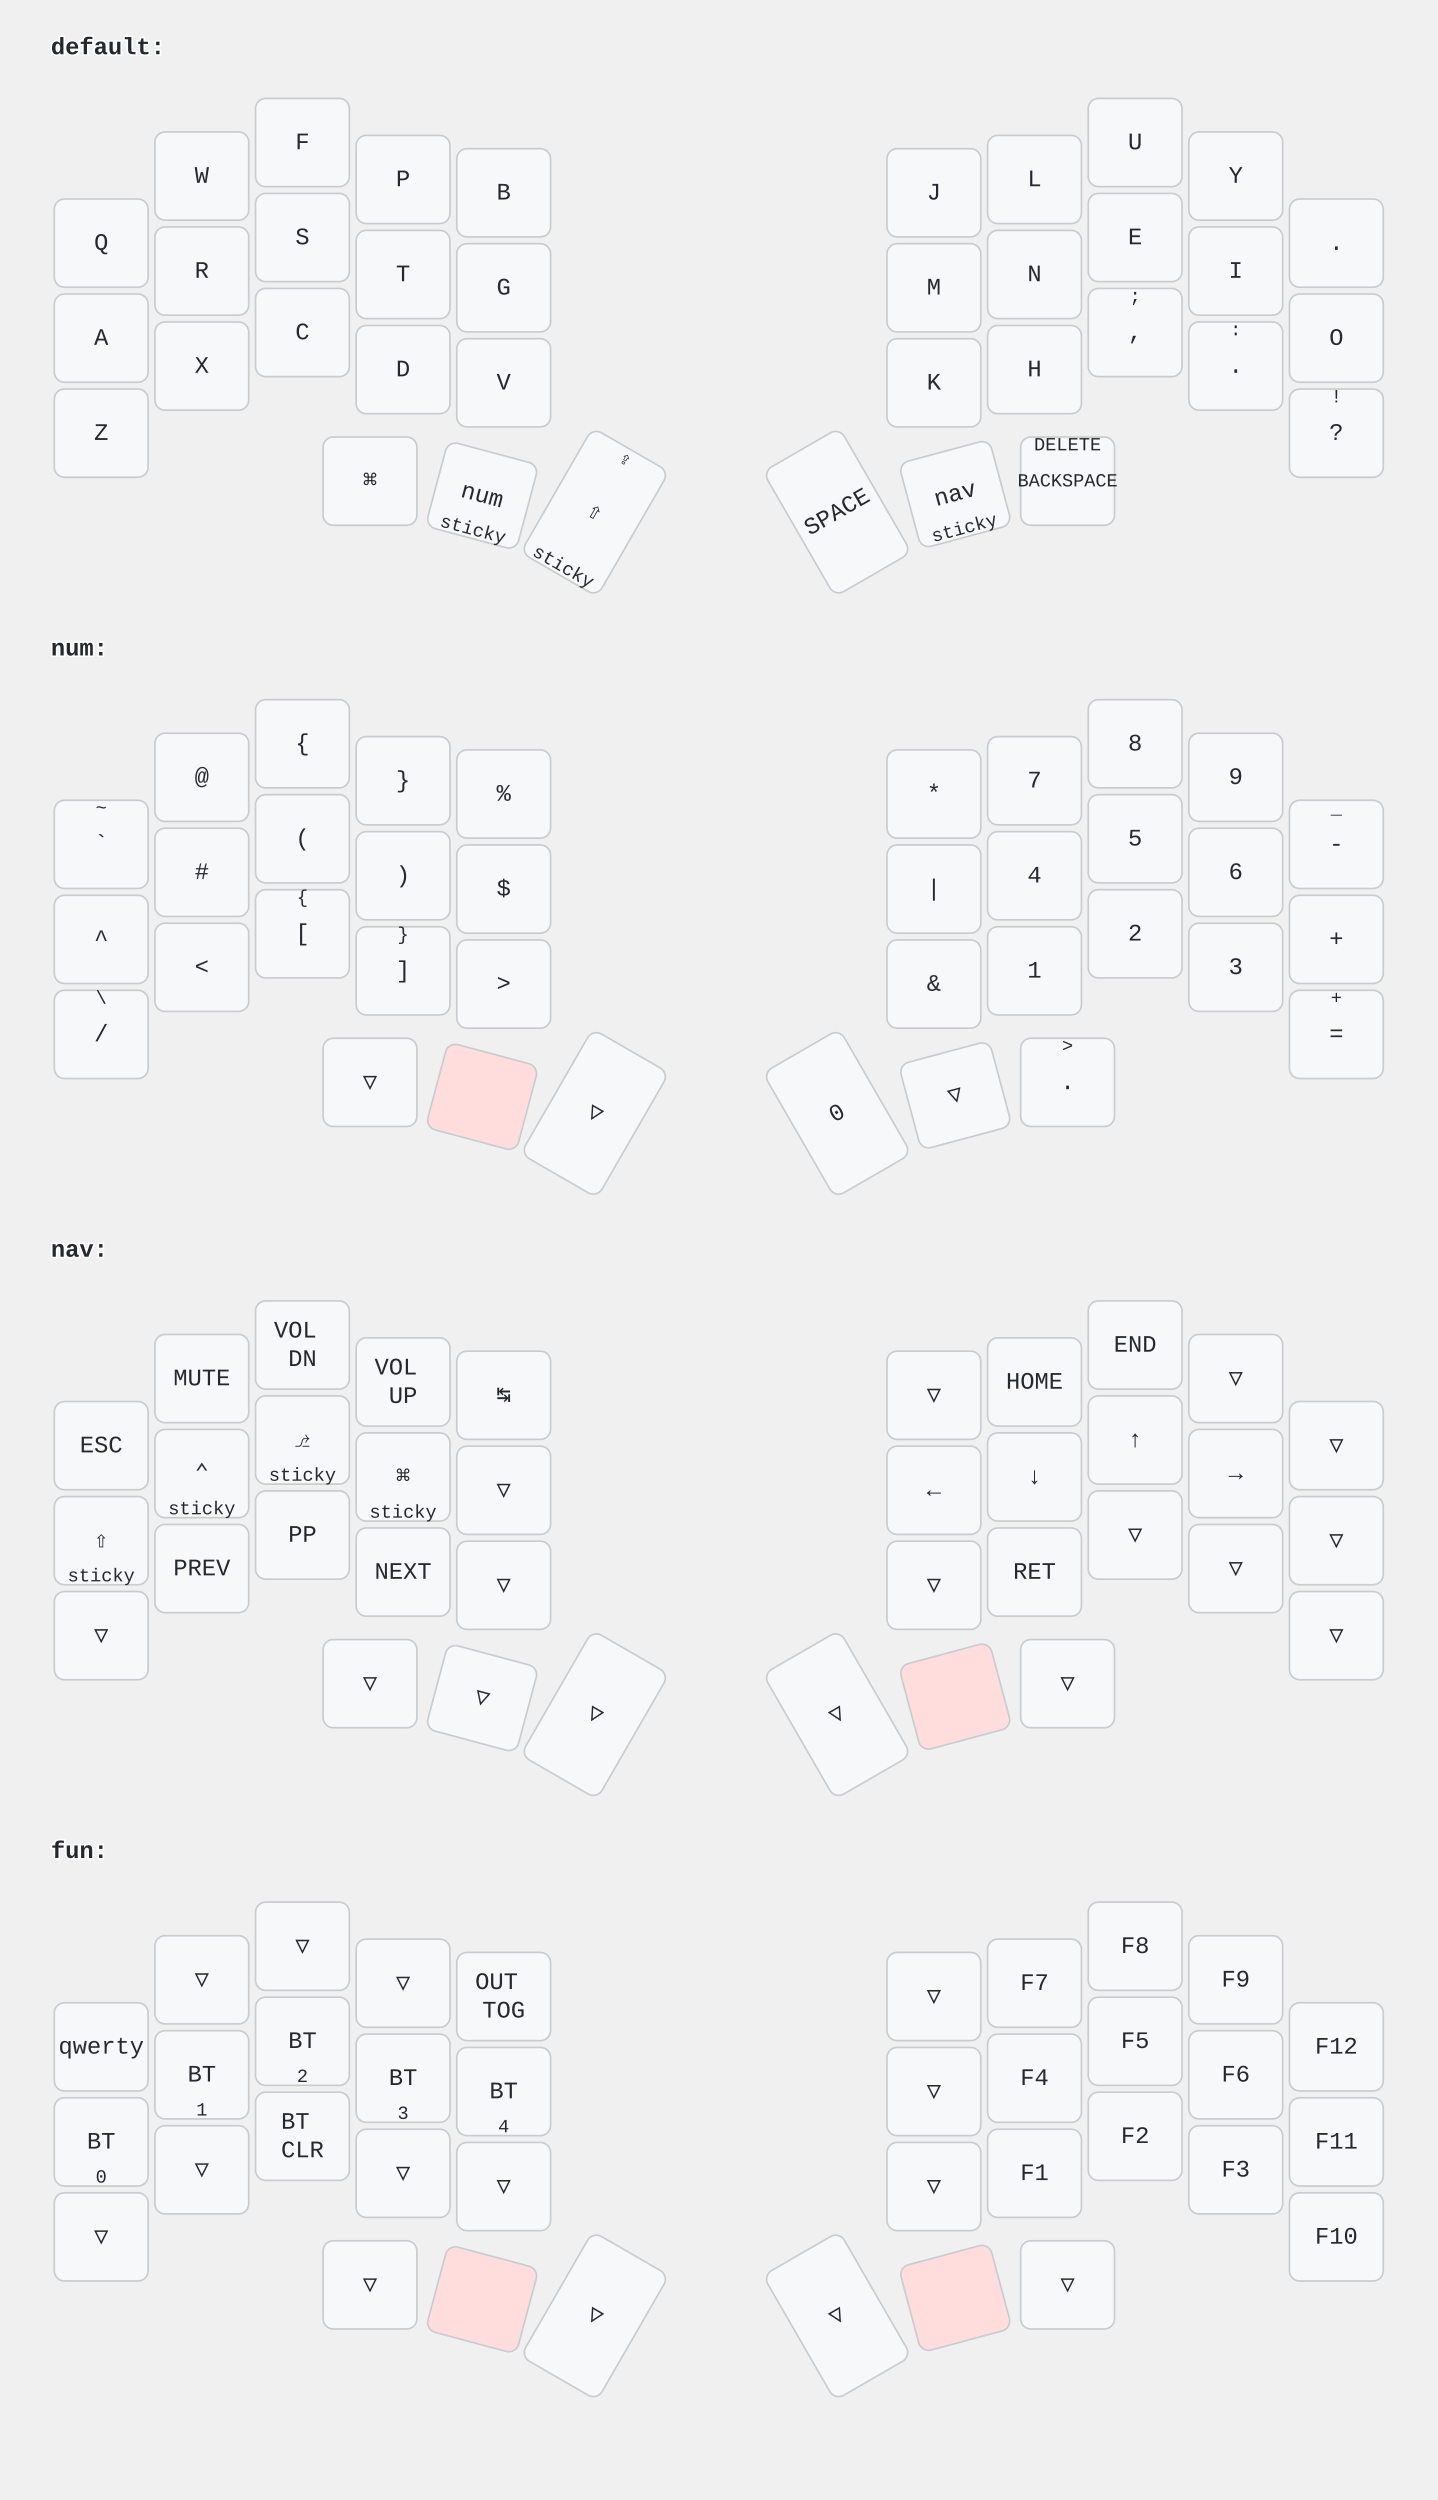
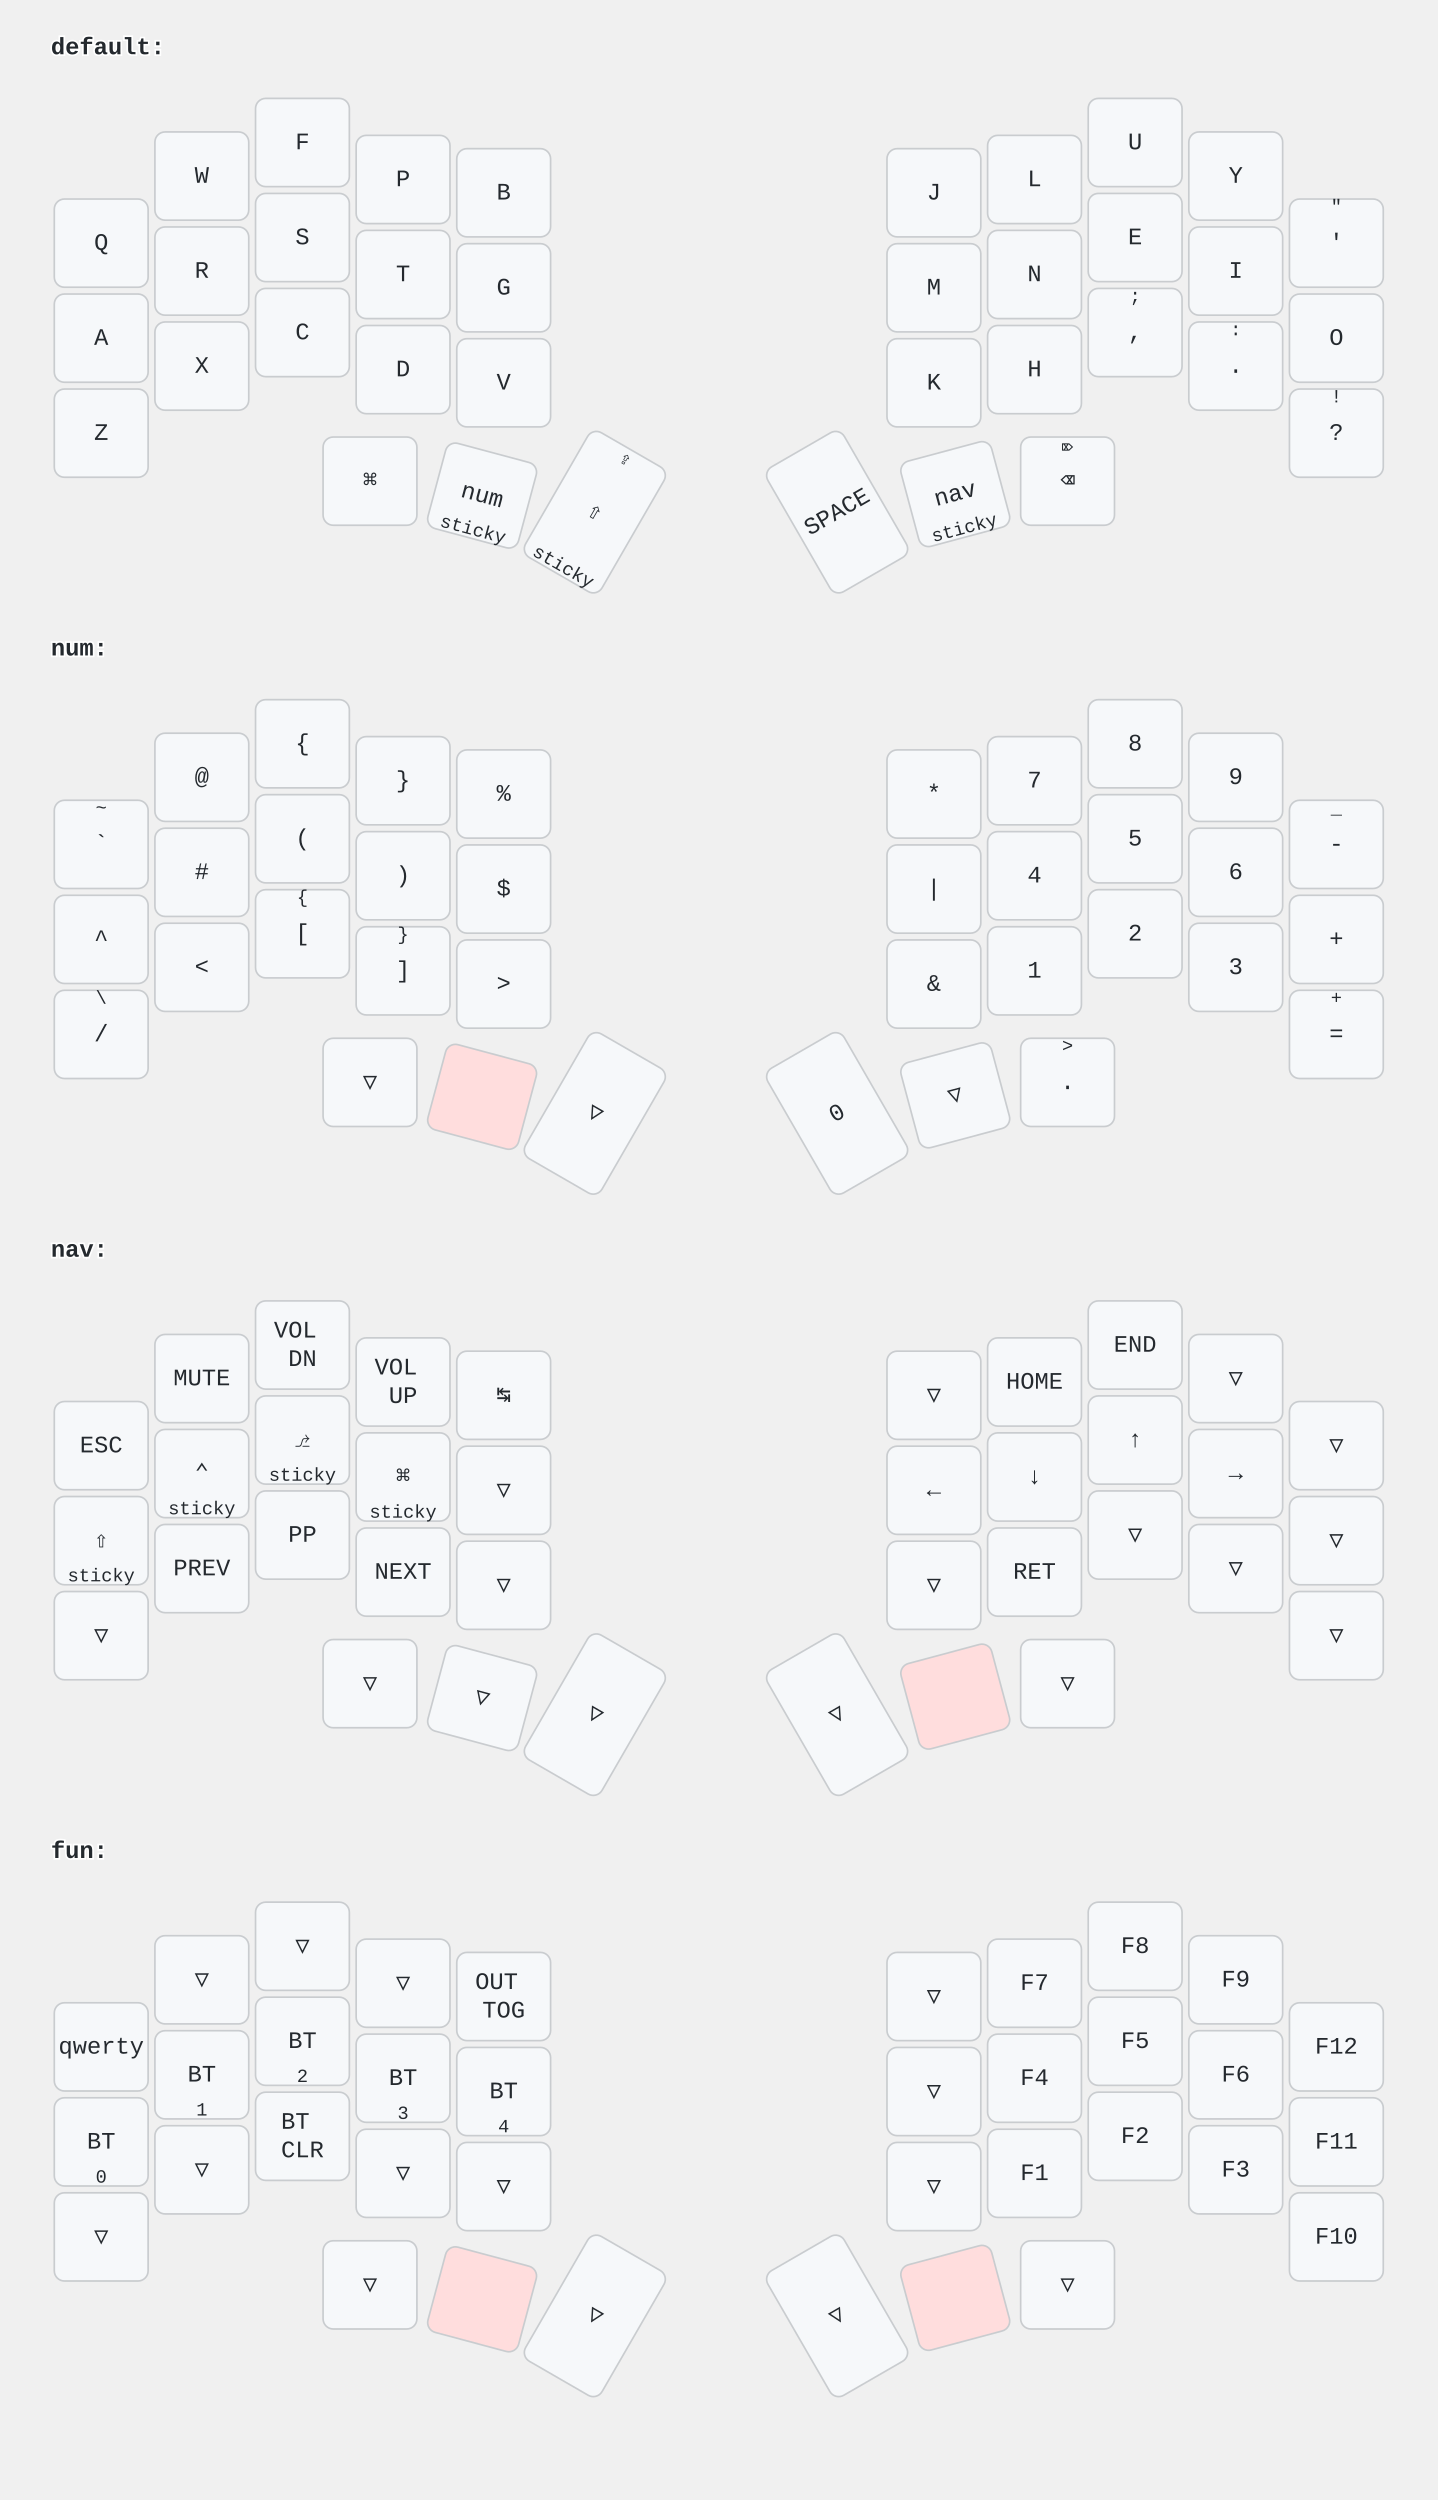
<svg xmlns="http://www.w3.org/2000/svg" width="847.304" height="1473.5" viewBox="0 0 847.304 1473.5" class="keymap">
  <style>/* font and background color specifications */
svg {
    font-family: SFMono-Regular,Consolas,Liberation Mono,Menlo,monospace;
    font-size: 14px;
    font-kerning: normal;
    text-rendering: optimizeLegibility;
    fill: #24292e;
}

/* default key styling */
rect {
    fill: #f6f8fa;
    stroke: #c9cccf;
    stroke-width: 1;
}

/* color accent for combo boxes */
rect.combo {
    fill: #cdf;
}

/* color accent for held keys */
rect.held, rect.combo.held {
    fill: #fdd;
}

/* color accent for ghost (optional) keys */
rect.ghost, rect.combo.ghost {
    fill: #ddd;
}

text {
    text-anchor: middle;
    dominant-baseline: middle;
}

/* styling for layer labels */
text.label {
    font-weight: bold;
    text-anchor: start;
    stroke: white;
    stroke-width: 2;
    paint-order: stroke;
}

/* styling for combo tap, and key hold/shifted label text */
text.combo, text.hold, text.shifted {
    font-size: 11px;
}

text.hold {
    text-anchor: middle;
    dominant-baseline: auto;
}

text.shifted {
    text-anchor: middle;
    dominant-baseline: hanging;
}

/* styling for hold/shifted label text in combo box */
text.combo.hold, text.combo.shifted {
    font-size: 8px;
}

/* styling for combo dendrons */
path {
    stroke-width: 1;
    stroke: gray;
    fill: none;
}
</style>
  <g class="layer-default">
    <text x="30.0" y="28.0" class="label">default:</text>
    <rect rx="6.0" ry="6.0" x="32.0" y="117.304" width="55.304" height="52.0" class="key" />
    <text x="59.652" y="143.304" class="tap">Q</text>
    <rect rx="6.0" ry="6.0" x="91.304" y="77.768" width="55.304" height="52.0" class="key" />
    <text x="118.956" y="103.768" class="tap">W</text>
    <rect rx="6.0" ry="6.0" x="150.608" y="58.0" width="55.304" height="52.0" class="key" />
    <text x="178.26" y="84.0" class="tap">F</text>
    <rect rx="6.0" ry="6.0" x="209.912" y="79.784" width="55.304" height="52.0" class="key" />
    <text x="237.564" y="105.784" class="tap">P</text>
    <rect rx="6.0" ry="6.0" x="269.216" y="87.624" width="55.304" height="52.0" class="key" />
    <text x="296.868" y="113.624" class="tap">B</text>
    <rect rx="6.0" ry="6.0" x="522.784" y="87.624" width="55.304" height="52.0" class="key" />
    <text x="550.436" y="113.624" class="tap">J</text>
    <rect rx="6.0" ry="6.0" x="582.088" y="79.784" width="55.304" height="52.0" class="key" />
    <text x="609.74" y="105.784" class="tap">L</text>
    <rect rx="6.0" ry="6.0" x="641.392" y="58.0" width="55.304" height="52.0" class="key" />
    <text x="669.044" y="84.0" class="tap">U</text>
    <rect rx="6.0" ry="6.0" x="700.696" y="77.768" width="55.304" height="52.0" class="key" />
    <text x="728.348" y="103.768" class="tap">Y</text>
    <rect rx="6.0" ry="6.0" x="760.0" y="117.304" width="55.304" height="52.0" class="key" />
-     <text x="787.652" y="143.304" class="tap">.</text>
+     <text x="787.652" y="143.304" class="tap">'</text>
+     <text x="787.652" y="119.304" class="shifted">"</text>
    <rect rx="6.0" ry="6.0" x="32.0" y="173.304" width="55.304" height="52.0" class="key" />
    <text x="59.652" y="199.304" class="tap">A</text>
    <rect rx="6.0" ry="6.0" x="91.304" y="133.768" width="55.304" height="52.0" class="key" />
    <text x="118.956" y="159.768" class="tap">R</text>
    <rect rx="6.0" ry="6.0" x="150.608" y="114.0" width="55.304" height="52.0" class="key" />
    <text x="178.26" y="140.0" class="tap">S</text>
    <rect rx="6.0" ry="6.0" x="209.912" y="135.784" width="55.304" height="52.0" class="key" />
    <text x="237.564" y="161.784" class="tap">T</text>
    <rect rx="6.0" ry="6.0" x="269.216" y="143.624" width="55.304" height="52.0" class="key" />
    <text x="296.868" y="169.624" class="tap">G</text>
    <rect rx="6.0" ry="6.0" x="522.784" y="143.624" width="55.304" height="52.0" class="key" />
    <text x="550.436" y="169.624" class="tap">M</text>
    <rect rx="6.0" ry="6.0" x="582.088" y="135.784" width="55.304" height="52.0" class="key" />
    <text x="609.74" y="161.784" class="tap">N</text>
    <rect rx="6.0" ry="6.0" x="641.392" y="114.0" width="55.304" height="52.0" class="key" />
    <text x="669.044" y="140.0" class="tap">E</text>
    <rect rx="6.0" ry="6.0" x="700.696" y="133.768" width="55.304" height="52.0" class="key" />
    <text x="728.348" y="159.768" class="tap">I</text>
    <rect rx="6.0" ry="6.0" x="760.0" y="173.304" width="55.304" height="52.0" class="key" />
    <text x="787.652" y="199.304" class="tap">O</text>
    <rect rx="6.0" ry="6.0" x="32.0" y="229.304" width="55.304" height="52.0" class="key" />
    <text x="59.652" y="255.304" class="tap">Z</text>
    <rect rx="6.0" ry="6.0" x="91.304" y="189.768" width="55.304" height="52.0" class="key" />
    <text x="118.956" y="215.768" class="tap">X</text>
    <rect rx="6.0" ry="6.0" x="150.608" y="170.0" width="55.304" height="52.0" class="key" />
    <text x="178.26" y="196.0" class="tap">C</text>
    <rect rx="6.0" ry="6.0" x="209.912" y="191.84" width="55.304" height="52.0" class="key" />
    <text x="237.564" y="217.84" class="tap">D</text>
    <rect rx="6.0" ry="6.0" x="269.216" y="199.624" width="55.304" height="52.0" class="key" />
    <text x="296.868" y="225.624" class="tap">V</text>
    <rect rx="6.0" ry="6.0" x="522.784" y="199.624" width="55.304" height="52.0" class="key" />
    <text x="550.436" y="225.624" class="tap">K</text>
    <rect rx="6.0" ry="6.0" x="582.088" y="191.84" width="55.304" height="52.0" class="key" />
    <text x="609.74" y="217.84" class="tap">H</text>
    <rect rx="6.0" ry="6.0" x="641.392" y="170.0" width="55.304" height="52.0" class="key" />
    <text x="669.044" y="196.0" class="tap">,</text>
    <text x="669.044" y="172.0" class="shifted">;</text>
    <rect rx="6.0" ry="6.0" x="700.696" y="189.768" width="55.304" height="52.0" class="key" />
    <text x="728.348" y="215.768" class="tap">.</text>
    <text x="728.348" y="191.768" class="shifted">:</text>
    <rect rx="6.0" ry="6.0" x="760.0" y="229.304" width="55.304" height="52.0" class="key" />
    <text x="787.652" y="255.304" class="tap">?</text>
    <text x="787.652" y="231.304" class="shifted">!</text>
    <rect rx="6.0" ry="6.0" x="190.424" y="257.584" width="55.304" height="52.0" class="key" />
    <text x="218.076" y="283.584" class="tap">⌘</text>
    <g transform="rotate(15.0, 284.157, 292.0888)">
      <rect rx="6.0" ry="6.0" x="256.505" y="266.089" width="55.304" height="52.0" class="key" />
      <text x="284.157" y="292.089" class="tap">num</text>
      <text x="284.157" y="316.089" class="hold">sticky</text>
    </g>
    <g transform="rotate(30.0, 350.5936, 301.868)">
      <rect rx="6.0" ry="6.0" x="324.594" y="259.404" width="52.0" height="84.928" class="key" />
      <text x="350.594" y="301.868" class="tap">⇧</text>
      <text x="350.594" y="342.332" class="hold">sticky</text>
      <text x="350.594" y="261.404" class="shifted">⇪</text>
    </g>
    <g transform="rotate(-30.0, 493.4064, 301.868)">
      <rect rx="6.0" ry="6.0" x="467.406" y="259.404" width="52.0" height="84.928" class="key" />
      <text x="493.406" y="301.868" class="tap">SPACE</text>
    </g>
    <g transform="rotate(-15.0, 563.0345, 291.2336)">
      <rect rx="6.0" ry="6.0" x="535.382" y="265.234" width="55.304" height="52.0" class="key" />
      <text x="563.034" y="291.234" class="tap">nav</text>
      <text x="563.034" y="315.234" class="hold">sticky</text>
    </g>
    <rect rx="6.0" ry="6.0" x="601.576" y="257.584" width="55.304" height="52.0" class="key" />
-     <text x="629.228" y="283.584" class="tap" style="font-size: 78%">BACKSPACE</text>
-     <text x="629.228" y="259.584" class="shifted">DELETE</text>
+     <text x="629.228" y="283.584" class="tap">⌫</text>
+     <text x="629.228" y="259.584" class="shifted">⌦</text>
  </g>
  <g class="layer-num">
    <text x="30.0" y="382.375" class="label">num:</text>
    <rect rx="6.0" ry="6.0" x="32.0" y="471.679" width="55.304" height="52.0" class="key" />
    <text x="59.652" y="497.679" class="tap">`</text>
    <text x="59.652" y="473.679" class="shifted">~</text>
    <rect rx="6.0" ry="6.0" x="91.304" y="432.143" width="55.304" height="52.0" class="key" />
    <text x="118.956" y="458.143" class="tap">@</text>
    <rect rx="6.0" ry="6.0" x="150.608" y="412.375" width="55.304" height="52.0" class="key" />
    <text x="178.26" y="438.375" class="tap">{</text>
    <rect rx="6.0" ry="6.0" x="209.912" y="434.159" width="55.304" height="52.0" class="key" />
    <text x="237.564" y="460.159" class="tap">}</text>
    <rect rx="6.0" ry="6.0" x="269.216" y="441.999" width="55.304" height="52.0" class="key" />
    <text x="296.868" y="467.999" class="tap">%</text>
    <rect rx="6.0" ry="6.0" x="522.784" y="441.999" width="55.304" height="52.0" class="key" />
    <text x="550.436" y="467.999" class="tap">*</text>
    <rect rx="6.0" ry="6.0" x="582.088" y="434.159" width="55.304" height="52.0" class="key" />
    <text x="609.74" y="460.159" class="tap">7</text>
    <rect rx="6.0" ry="6.0" x="641.392" y="412.375" width="55.304" height="52.0" class="key" />
    <text x="669.044" y="438.375" class="tap">8</text>
    <rect rx="6.0" ry="6.0" x="700.696" y="432.143" width="55.304" height="52.0" class="key" />
    <text x="728.348" y="458.143" class="tap">9</text>
    <rect rx="6.0" ry="6.0" x="760.0" y="471.679" width="55.304" height="52.0" class="key" />
    <text x="787.652" y="497.679" class="tap">-</text>
    <text x="787.652" y="473.679" class="shifted">_</text>
    <rect rx="6.0" ry="6.0" x="32.0" y="527.679" width="55.304" height="52.0" class="key" />
    <text x="59.652" y="553.679" class="tap">^</text>
    <rect rx="6.0" ry="6.0" x="91.304" y="488.143" width="55.304" height="52.0" class="key" />
    <text x="118.956" y="514.143" class="tap">#</text>
    <rect rx="6.0" ry="6.0" x="150.608" y="468.375" width="55.304" height="52.0" class="key" />
    <text x="178.26" y="494.375" class="tap">(</text>
    <rect rx="6.0" ry="6.0" x="209.912" y="490.159" width="55.304" height="52.0" class="key" />
    <text x="237.564" y="516.159" class="tap">)</text>
    <rect rx="6.0" ry="6.0" x="269.216" y="497.999" width="55.304" height="52.0" class="key" />
    <text x="296.868" y="523.999" class="tap">$</text>
    <rect rx="6.0" ry="6.0" x="522.784" y="497.999" width="55.304" height="52.0" class="key" />
    <text x="550.436" y="523.999" class="tap">|</text>
    <rect rx="6.0" ry="6.0" x="582.088" y="490.159" width="55.304" height="52.0" class="key" />
    <text x="609.74" y="516.159" class="tap">4</text>
    <rect rx="6.0" ry="6.0" x="641.392" y="468.375" width="55.304" height="52.0" class="key" />
    <text x="669.044" y="494.375" class="tap">5</text>
    <rect rx="6.0" ry="6.0" x="700.696" y="488.143" width="55.304" height="52.0" class="key" />
    <text x="728.348" y="514.143" class="tap">6</text>
    <rect rx="6.0" ry="6.0" x="760.0" y="527.679" width="55.304" height="52.0" class="key" />
    <text x="787.652" y="553.679" class="tap">+</text>
    <rect rx="6.0" ry="6.0" x="32.0" y="583.679" width="55.304" height="52.0" class="key" />
    <text x="59.652" y="609.679" class="tap">/</text>
    <text x="59.652" y="585.679" class="shifted">\</text>
    <rect rx="6.0" ry="6.0" x="91.304" y="544.143" width="55.304" height="52.0" class="key" />
    <text x="118.956" y="570.143" class="tap">&lt;</text>
    <rect rx="6.0" ry="6.0" x="150.608" y="524.375" width="55.304" height="52.0" class="key" />
    <text x="178.26" y="550.375" class="tap">[</text>
    <text x="178.26" y="526.375" class="shifted">{</text>
    <rect rx="6.0" ry="6.0" x="209.912" y="546.215" width="55.304" height="52.0" class="key" />
    <text x="237.564" y="572.215" class="tap">]</text>
    <text x="237.564" y="548.215" class="shifted">}</text>
    <rect rx="6.0" ry="6.0" x="269.216" y="553.999" width="55.304" height="52.0" class="key" />
    <text x="296.868" y="579.999" class="tap">&gt;</text>
    <rect rx="6.0" ry="6.0" x="522.784" y="553.999" width="55.304" height="52.0" class="key" />
    <text x="550.436" y="579.999" class="tap">&amp;</text>
    <rect rx="6.0" ry="6.0" x="582.088" y="546.215" width="55.304" height="52.0" class="key" />
    <text x="609.74" y="572.215" class="tap">1</text>
    <rect rx="6.0" ry="6.0" x="641.392" y="524.375" width="55.304" height="52.0" class="key" />
    <text x="669.044" y="550.375" class="tap">2</text>
    <rect rx="6.0" ry="6.0" x="700.696" y="544.143" width="55.304" height="52.0" class="key" />
    <text x="728.348" y="570.143" class="tap">3</text>
    <rect rx="6.0" ry="6.0" x="760.0" y="583.679" width="55.304" height="52.0" class="key" />
    <text x="787.652" y="609.679" class="tap">=</text>
    <text x="787.652" y="585.679" class="shifted">+</text>
    <rect rx="6.0" ry="6.0" x="190.424" y="611.959" width="55.304" height="52.0" class="trans key" />
    <text x="218.076" y="637.959" class="trans tap">▽</text>
    <g transform="rotate(15.0, 284.157, 646.4637)">
      <rect rx="6.0" ry="6.0" x="256.505" y="620.464" width="55.304" height="52.0" class="held key" />
    </g>
    <g transform="rotate(30.0, 350.5936, 656.243)">
      <rect rx="6.0" ry="6.0" x="324.594" y="613.779" width="52.0" height="84.928" class="trans key" />
      <text x="350.594" y="656.243" class="trans tap">▽</text>
    </g>
    <g transform="rotate(-30.0, 493.4064, 656.243)">
      <rect rx="6.0" ry="6.0" x="467.406" y="613.779" width="52.0" height="84.928" class="key" />
      <text x="493.406" y="656.243" class="tap">0</text>
    </g>
    <g transform="rotate(-15.0, 563.0345, 645.6086)">
      <rect rx="6.0" ry="6.0" x="535.382" y="619.609" width="55.304" height="52.0" class="trans key" />
      <text x="563.034" y="645.609" class="trans tap">▽</text>
    </g>
    <rect rx="6.0" ry="6.0" x="601.576" y="611.959" width="55.304" height="52.0" class="key" />
    <text x="629.228" y="637.959" class="tap">.</text>
    <text x="629.228" y="613.959" class="shifted">&gt;</text>
  </g>
  <g class="layer-nav">
    <text x="30.0" y="736.75" class="label">nav:</text>
    <rect rx="6.0" ry="6.0" x="32.0" y="826.054" width="55.304" height="52.0" class="key" />
    <text x="59.652" y="852.054" class="tap">ESC</text>
    <rect rx="6.0" ry="6.0" x="91.304" y="786.518" width="55.304" height="52.0" class="key" />
    <text x="118.956" y="812.518" class="tap">MUTE</text>
    <rect rx="6.0" ry="6.0" x="150.608" y="766.75" width="55.304" height="52.0" class="key" />
    <text x="178.26" y="792.75" class="tap">
      <tspan x="178.26" dy="-0.6em">VOL</tspan>
      <tspan x="178.26" dy="1.2em">DN</tspan>
    </text>
    <rect rx="6.0" ry="6.0" x="209.912" y="788.534" width="55.304" height="52.0" class="key" />
    <text x="237.564" y="814.534" class="tap">
      <tspan x="237.564" dy="-0.6em">VOL</tspan>
      <tspan x="237.564" dy="1.2em">UP</tspan>
    </text>
    <rect rx="6.0" ry="6.0" x="269.216" y="796.374" width="55.304" height="52.0" class="key" />
    <text x="296.868" y="822.374" class="tap">↹</text>
    <rect rx="6.0" ry="6.0" x="522.784" y="796.374" width="55.304" height="52.0" class="trans key" />
    <text x="550.436" y="822.374" class="trans tap">▽</text>
    <rect rx="6.0" ry="6.0" x="582.088" y="788.534" width="55.304" height="52.0" class="key" />
    <text x="609.74" y="814.534" class="tap">HOME</text>
    <rect rx="6.0" ry="6.0" x="641.392" y="766.75" width="55.304" height="52.0" class="key" />
    <text x="669.044" y="792.75" class="tap">END</text>
    <rect rx="6.0" ry="6.0" x="700.696" y="786.518" width="55.304" height="52.0" class="trans key" />
    <text x="728.348" y="812.518" class="trans tap">▽</text>
    <rect rx="6.0" ry="6.0" x="760.0" y="826.054" width="55.304" height="52.0" class="trans key" />
    <text x="787.652" y="852.054" class="trans tap">▽</text>
    <rect rx="6.0" ry="6.0" x="32.0" y="882.054" width="55.304" height="52.0" class="key" />
    <text x="59.652" y="908.054" class="tap">⇧</text>
    <text x="59.652" y="932.054" class="hold">sticky</text>
    <rect rx="6.0" ry="6.0" x="91.304" y="842.518" width="55.304" height="52.0" class="key" />
    <text x="118.956" y="868.518" class="tap">⌃</text>
    <text x="118.956" y="892.518" class="hold">sticky</text>
    <rect rx="6.0" ry="6.0" x="150.608" y="822.75" width="55.304" height="52.0" class="key" />
    <text x="178.26" y="848.75" class="tap">⎇</text>
    <text x="178.26" y="872.75" class="hold">sticky</text>
    <rect rx="6.0" ry="6.0" x="209.912" y="844.534" width="55.304" height="52.0" class="key" />
    <text x="237.564" y="870.534" class="tap">⌘</text>
    <text x="237.564" y="894.534" class="hold">sticky</text>
    <rect rx="6.0" ry="6.0" x="269.216" y="852.374" width="55.304" height="52.0" class="trans key" />
    <text x="296.868" y="878.374" class="trans tap">▽</text>
    <rect rx="6.0" ry="6.0" x="522.784" y="852.374" width="55.304" height="52.0" class="key" />
    <text x="550.436" y="878.374" class="tap">←</text>
    <rect rx="6.0" ry="6.0" x="582.088" y="844.534" width="55.304" height="52.0" class="key" />
    <text x="609.74" y="870.534" class="tap">↓</text>
    <rect rx="6.0" ry="6.0" x="641.392" y="822.75" width="55.304" height="52.0" class="key" />
    <text x="669.044" y="848.75" class="tap">↑</text>
    <rect rx="6.0" ry="6.0" x="700.696" y="842.518" width="55.304" height="52.0" class="key" />
    <text x="728.348" y="868.518" class="tap">→</text>
    <rect rx="6.0" ry="6.0" x="760.0" y="882.054" width="55.304" height="52.0" class="trans key" />
    <text x="787.652" y="908.054" class="trans tap">▽</text>
    <rect rx="6.0" ry="6.0" x="32.0" y="938.054" width="55.304" height="52.0" class="trans key" />
    <text x="59.652" y="964.054" class="trans tap">▽</text>
    <rect rx="6.0" ry="6.0" x="91.304" y="898.518" width="55.304" height="52.0" class="key" />
    <text x="118.956" y="924.518" class="tap">PREV</text>
    <rect rx="6.0" ry="6.0" x="150.608" y="878.75" width="55.304" height="52.0" class="key" />
    <text x="178.26" y="904.75" class="tap">PP</text>
    <rect rx="6.0" ry="6.0" x="209.912" y="900.59" width="55.304" height="52.0" class="key" />
    <text x="237.564" y="926.59" class="tap">NEXT</text>
    <rect rx="6.0" ry="6.0" x="269.216" y="908.374" width="55.304" height="52.0" class="trans key" />
    <text x="296.868" y="934.374" class="trans tap">▽</text>
    <rect rx="6.0" ry="6.0" x="522.784" y="908.374" width="55.304" height="52.0" class="trans key" />
    <text x="550.436" y="934.374" class="trans tap">▽</text>
    <rect rx="6.0" ry="6.0" x="582.088" y="900.59" width="55.304" height="52.0" class="key" />
    <text x="609.74" y="926.59" class="tap">RET</text>
    <rect rx="6.0" ry="6.0" x="641.392" y="878.75" width="55.304" height="52.0" class="trans key" />
    <text x="669.044" y="904.75" class="trans tap">▽</text>
    <rect rx="6.0" ry="6.0" x="700.696" y="898.518" width="55.304" height="52.0" class="trans key" />
    <text x="728.348" y="924.518" class="trans tap">▽</text>
    <rect rx="6.0" ry="6.0" x="760.0" y="938.054" width="55.304" height="52.0" class="trans key" />
    <text x="787.652" y="964.054" class="trans tap">▽</text>
    <rect rx="6.0" ry="6.0" x="190.424" y="966.334" width="55.304" height="52.0" class="trans key" />
    <text x="218.076" y="992.334" class="trans tap">▽</text>
    <g transform="rotate(15.0, 284.157, 1000.839)">
      <rect rx="6.0" ry="6.0" x="256.505" y="974.839" width="55.304" height="52.0" class="trans key" />
      <text x="284.157" y="1000.839" class="trans tap">▽</text>
    </g>
    <g transform="rotate(30.0, 350.5936, 1010.618)">
      <rect rx="6.0" ry="6.0" x="324.594" y="968.154" width="52.0" height="84.928" class="trans key" />
      <text x="350.594" y="1010.618" class="trans tap">▽</text>
    </g>
    <g transform="rotate(-30.0, 493.4064, 1010.618)">
      <rect rx="6.0" ry="6.0" x="467.406" y="968.154" width="52.0" height="84.928" class="trans key" />
      <text x="493.406" y="1010.618" class="trans tap">▽</text>
    </g>
    <g transform="rotate(-15.0, 563.0345, 999.9835)">
      <rect rx="6.0" ry="6.0" x="535.382" y="973.984" width="55.304" height="52.0" class="held key" />
    </g>
    <rect rx="6.0" ry="6.0" x="601.576" y="966.334" width="55.304" height="52.0" class="trans key" />
    <text x="629.228" y="992.334" class="trans tap">▽</text>
  </g>
  <g class="layer-fun">
    <text x="30.0" y="1091.125" class="label">fun:</text>
    <rect rx="6.0" ry="6.0" x="32.0" y="1180.429" width="55.304" height="52.0" class="key" />
    <text x="59.652" y="1206.429" class="tap">qwerty</text>
    <rect rx="6.0" ry="6.0" x="91.304" y="1140.893" width="55.304" height="52.0" class="trans key" />
    <text x="118.956" y="1166.893" class="trans tap">▽</text>
    <rect rx="6.0" ry="6.0" x="150.608" y="1121.125" width="55.304" height="52.0" class="trans key" />
    <text x="178.26" y="1147.125" class="trans tap">▽</text>
    <rect rx="6.0" ry="6.0" x="209.912" y="1142.909" width="55.304" height="52.0" class="trans key" />
    <text x="237.564" y="1168.909" class="trans tap">▽</text>
    <rect rx="6.0" ry="6.0" x="269.216" y="1150.749" width="55.304" height="52.0" class="key" />
    <text x="296.868" y="1176.749" class="tap">
      <tspan x="296.868" dy="-0.6em">OUT</tspan>
      <tspan x="296.868" dy="1.2em">TOG</tspan>
    </text>
    <rect rx="6.0" ry="6.0" x="522.784" y="1150.749" width="55.304" height="52.0" class="trans key" />
    <text x="550.436" y="1176.749" class="trans tap">▽</text>
    <rect rx="6.0" ry="6.0" x="582.088" y="1142.909" width="55.304" height="52.0" class="key" />
    <text x="609.74" y="1168.909" class="tap">F7</text>
    <rect rx="6.0" ry="6.0" x="641.392" y="1121.125" width="55.304" height="52.0" class="key" />
    <text x="669.044" y="1147.125" class="tap">F8</text>
    <rect rx="6.0" ry="6.0" x="700.696" y="1140.893" width="55.304" height="52.0" class="key" />
    <text x="728.348" y="1166.893" class="tap">F9</text>
    <rect rx="6.0" ry="6.0" x="760.0" y="1180.429" width="55.304" height="52.0" class="key" />
    <text x="787.652" y="1206.429" class="tap">F12</text>
    <rect rx="6.0" ry="6.0" x="32.0" y="1236.429" width="55.304" height="52.0" class="key" />
    <text x="59.652" y="1262.429" class="tap">BT</text>
    <text x="59.652" y="1286.429" class="hold">0</text>
    <rect rx="6.0" ry="6.0" x="91.304" y="1196.893" width="55.304" height="52.0" class="key" />
    <text x="118.956" y="1222.893" class="tap">BT</text>
    <text x="118.956" y="1246.893" class="hold">1</text>
    <rect rx="6.0" ry="6.0" x="150.608" y="1177.125" width="55.304" height="52.0" class="key" />
    <text x="178.26" y="1203.125" class="tap">BT</text>
    <text x="178.26" y="1227.125" class="hold">2</text>
    <rect rx="6.0" ry="6.0" x="209.912" y="1198.909" width="55.304" height="52.0" class="key" />
    <text x="237.564" y="1224.909" class="tap">BT</text>
    <text x="237.564" y="1248.909" class="hold">3</text>
    <rect rx="6.0" ry="6.0" x="269.216" y="1206.749" width="55.304" height="52.0" class="key" />
    <text x="296.868" y="1232.749" class="tap">BT</text>
    <text x="296.868" y="1256.749" class="hold">4</text>
    <rect rx="6.0" ry="6.0" x="522.784" y="1206.749" width="55.304" height="52.0" class="trans key" />
    <text x="550.436" y="1232.749" class="trans tap">▽</text>
    <rect rx="6.0" ry="6.0" x="582.088" y="1198.909" width="55.304" height="52.0" class="key" />
    <text x="609.74" y="1224.909" class="tap">F4</text>
    <rect rx="6.0" ry="6.0" x="641.392" y="1177.125" width="55.304" height="52.0" class="key" />
    <text x="669.044" y="1203.125" class="tap">F5</text>
    <rect rx="6.0" ry="6.0" x="700.696" y="1196.893" width="55.304" height="52.0" class="key" />
    <text x="728.348" y="1222.893" class="tap">F6</text>
    <rect rx="6.0" ry="6.0" x="760.0" y="1236.429" width="55.304" height="52.0" class="key" />
    <text x="787.652" y="1262.429" class="tap">F11</text>
    <rect rx="6.0" ry="6.0" x="32.0" y="1292.429" width="55.304" height="52.0" class="trans key" />
    <text x="59.652" y="1318.429" class="trans tap">▽</text>
    <rect rx="6.0" ry="6.0" x="91.304" y="1252.893" width="55.304" height="52.0" class="trans key" />
    <text x="118.956" y="1278.893" class="trans tap">▽</text>
    <rect rx="6.0" ry="6.0" x="150.608" y="1233.125" width="55.304" height="52.0" class="key" />
    <text x="178.26" y="1259.125" class="tap">
      <tspan x="178.26" dy="-0.6em">BT</tspan>
      <tspan x="178.26" dy="1.2em">CLR</tspan>
    </text>
    <rect rx="6.0" ry="6.0" x="209.912" y="1254.965" width="55.304" height="52.0" class="trans key" />
    <text x="237.564" y="1280.965" class="trans tap">▽</text>
    <rect rx="6.0" ry="6.0" x="269.216" y="1262.749" width="55.304" height="52.0" class="trans key" />
    <text x="296.868" y="1288.749" class="trans tap">▽</text>
    <rect rx="6.0" ry="6.0" x="522.784" y="1262.749" width="55.304" height="52.0" class="trans key" />
    <text x="550.436" y="1288.749" class="trans tap">▽</text>
    <rect rx="6.0" ry="6.0" x="582.088" y="1254.965" width="55.304" height="52.0" class="key" />
    <text x="609.74" y="1280.965" class="tap">F1</text>
    <rect rx="6.0" ry="6.0" x="641.392" y="1233.125" width="55.304" height="52.0" class="key" />
    <text x="669.044" y="1259.125" class="tap">F2</text>
    <rect rx="6.0" ry="6.0" x="700.696" y="1252.893" width="55.304" height="52.0" class="key" />
    <text x="728.348" y="1278.893" class="tap">F3</text>
    <rect rx="6.0" ry="6.0" x="760.0" y="1292.429" width="55.304" height="52.0" class="key" />
    <text x="787.652" y="1318.429" class="tap">F10</text>
    <rect rx="6.0" ry="6.0" x="190.424" y="1320.709" width="55.304" height="52.0" class="trans key" />
    <text x="218.076" y="1346.709" class="trans tap">▽</text>
    <g transform="rotate(15.0, 284.157, 1355.214)">
      <rect rx="6.0" ry="6.0" x="256.505" y="1329.214" width="55.304" height="52.0" class="held key" />
    </g>
    <g transform="rotate(30.0, 350.5936, 1364.993)">
      <rect rx="6.0" ry="6.0" x="324.594" y="1322.529" width="52.0" height="84.928" class="trans key" />
      <text x="350.594" y="1364.993" class="trans tap">▽</text>
    </g>
    <g transform="rotate(-30.0, 493.4064, 1364.993)">
      <rect rx="6.0" ry="6.0" x="467.406" y="1322.529" width="52.0" height="84.928" class="trans key" />
      <text x="493.406" y="1364.993" class="trans tap">▽</text>
    </g>
    <g transform="rotate(-15.0, 563.0345, 1354.358)">
      <rect rx="6.0" ry="6.0" x="535.382" y="1328.358" width="55.304" height="52.0" class="held key" />
    </g>
    <rect rx="6.0" ry="6.0" x="601.576" y="1320.709" width="55.304" height="52.0" class="trans key" />
    <text x="629.228" y="1346.709" class="trans tap">▽</text>
  </g>
</svg>
